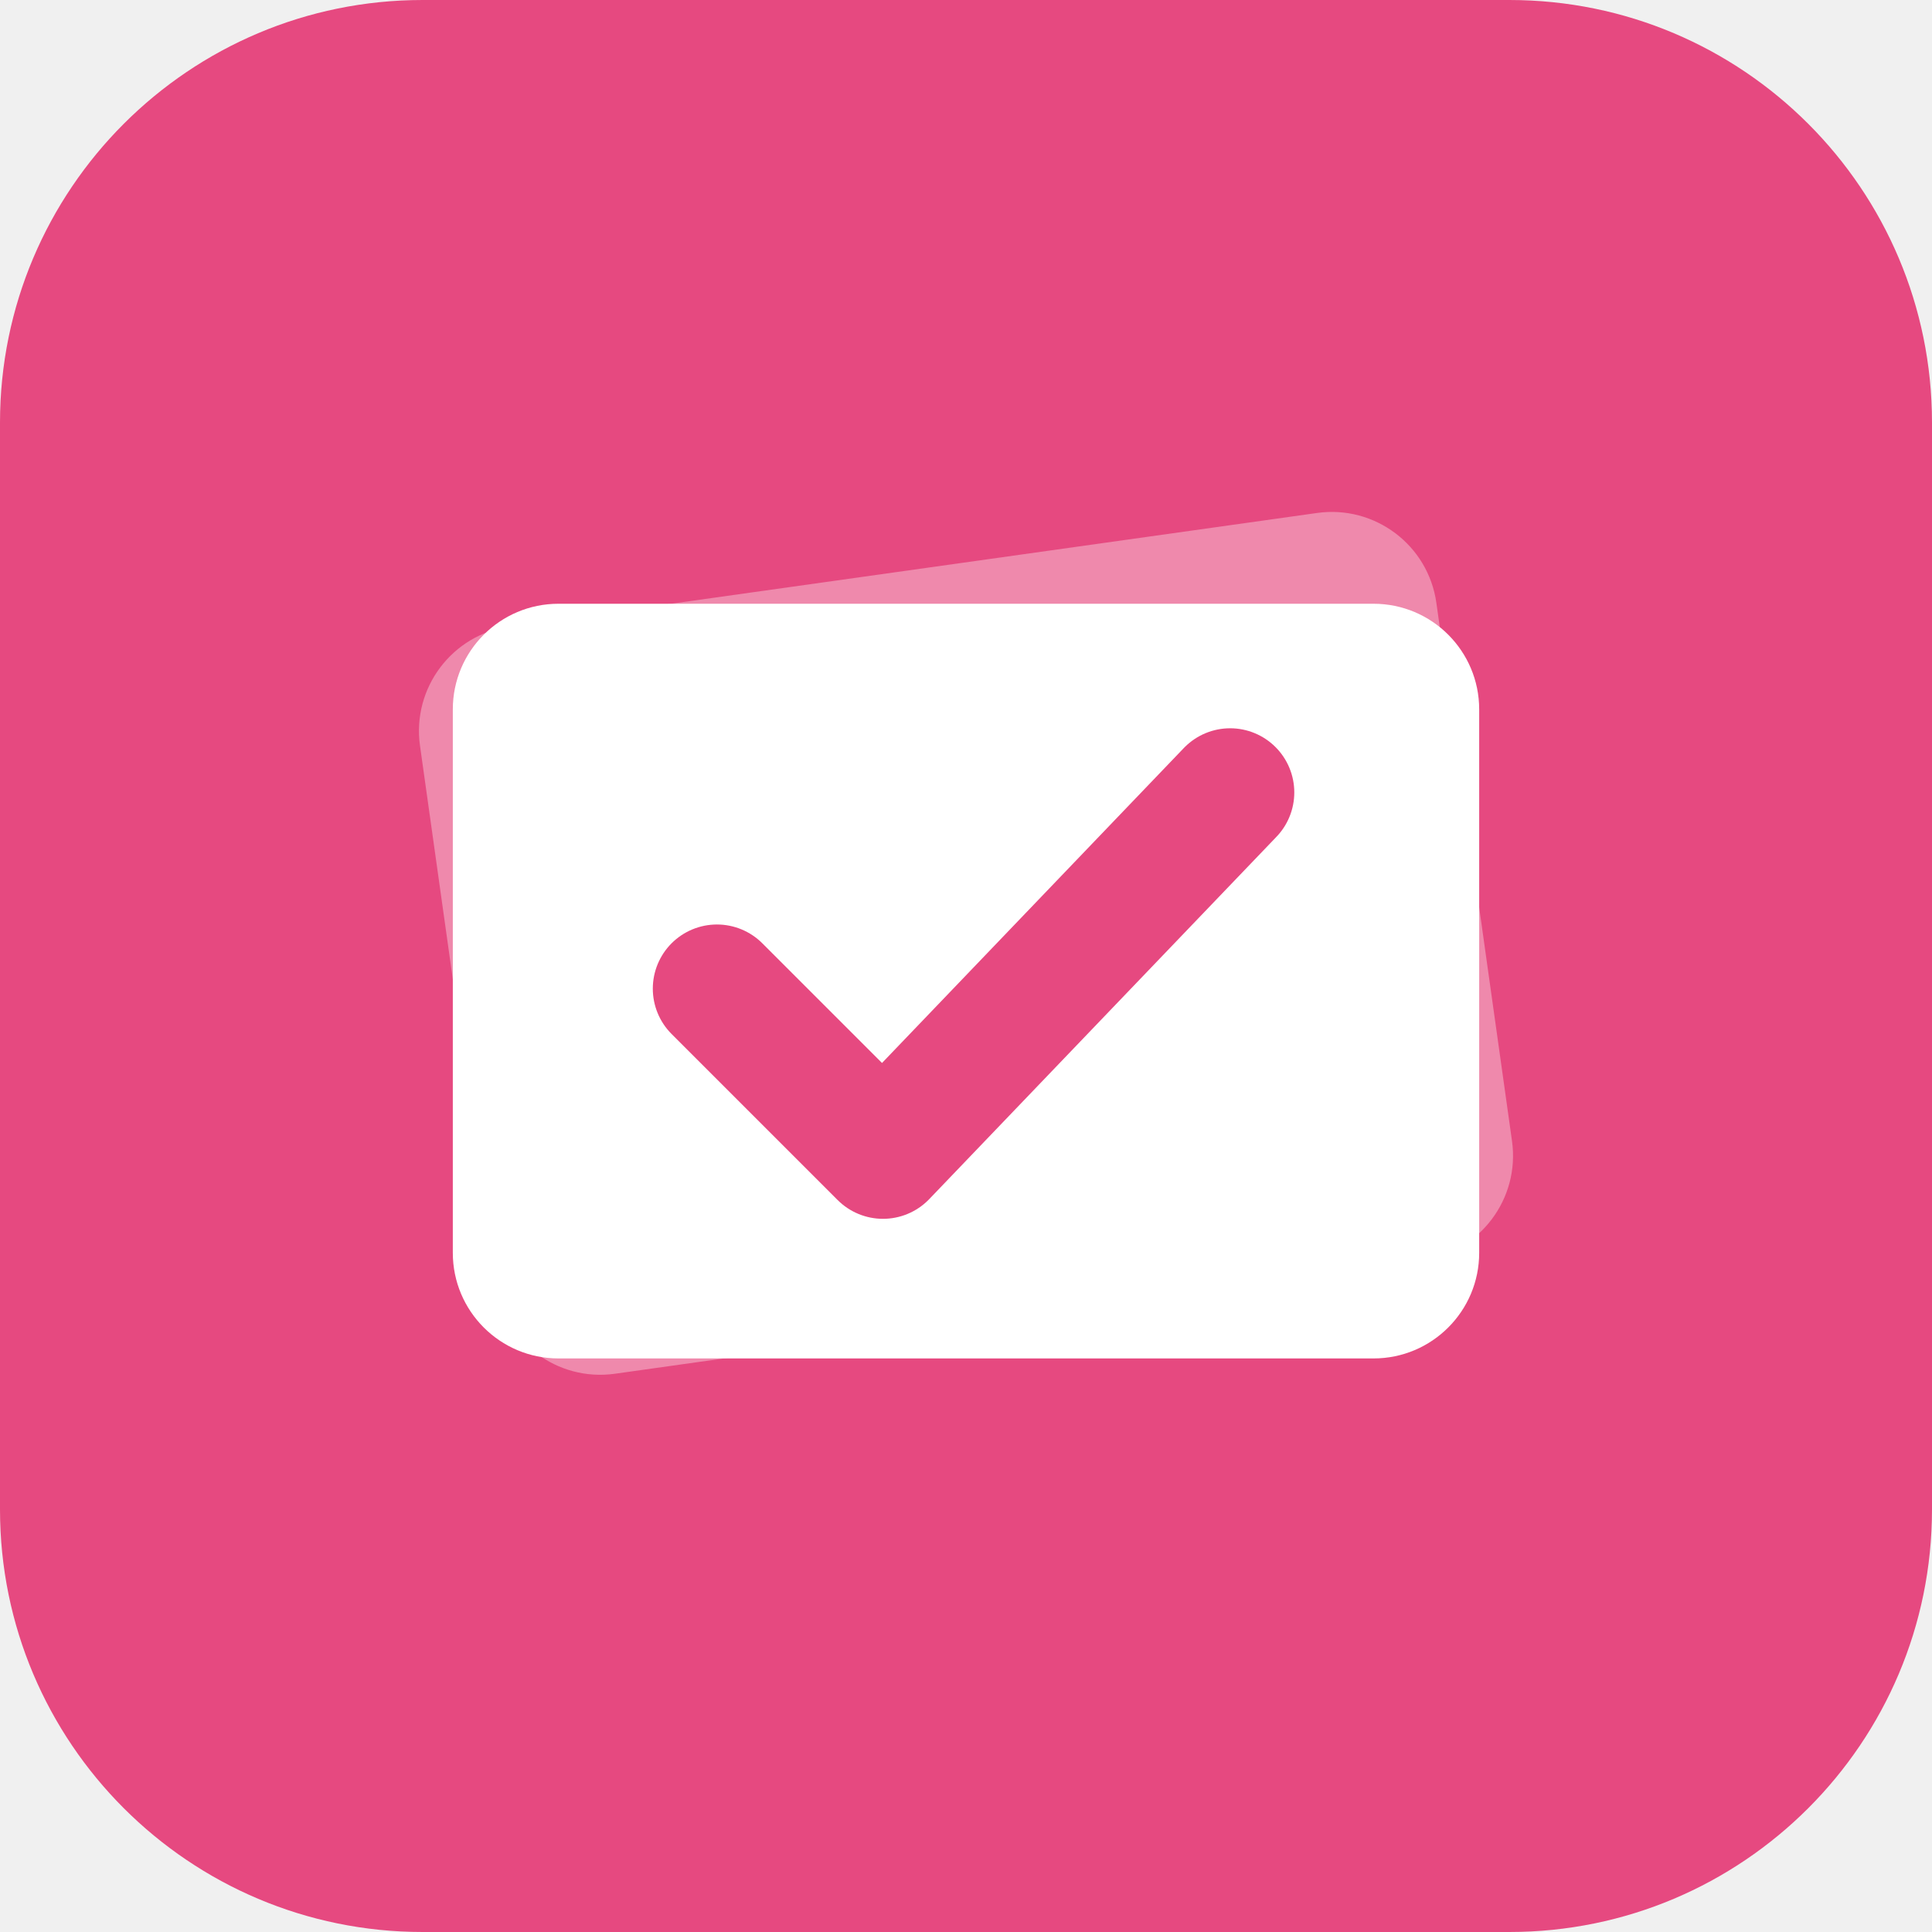
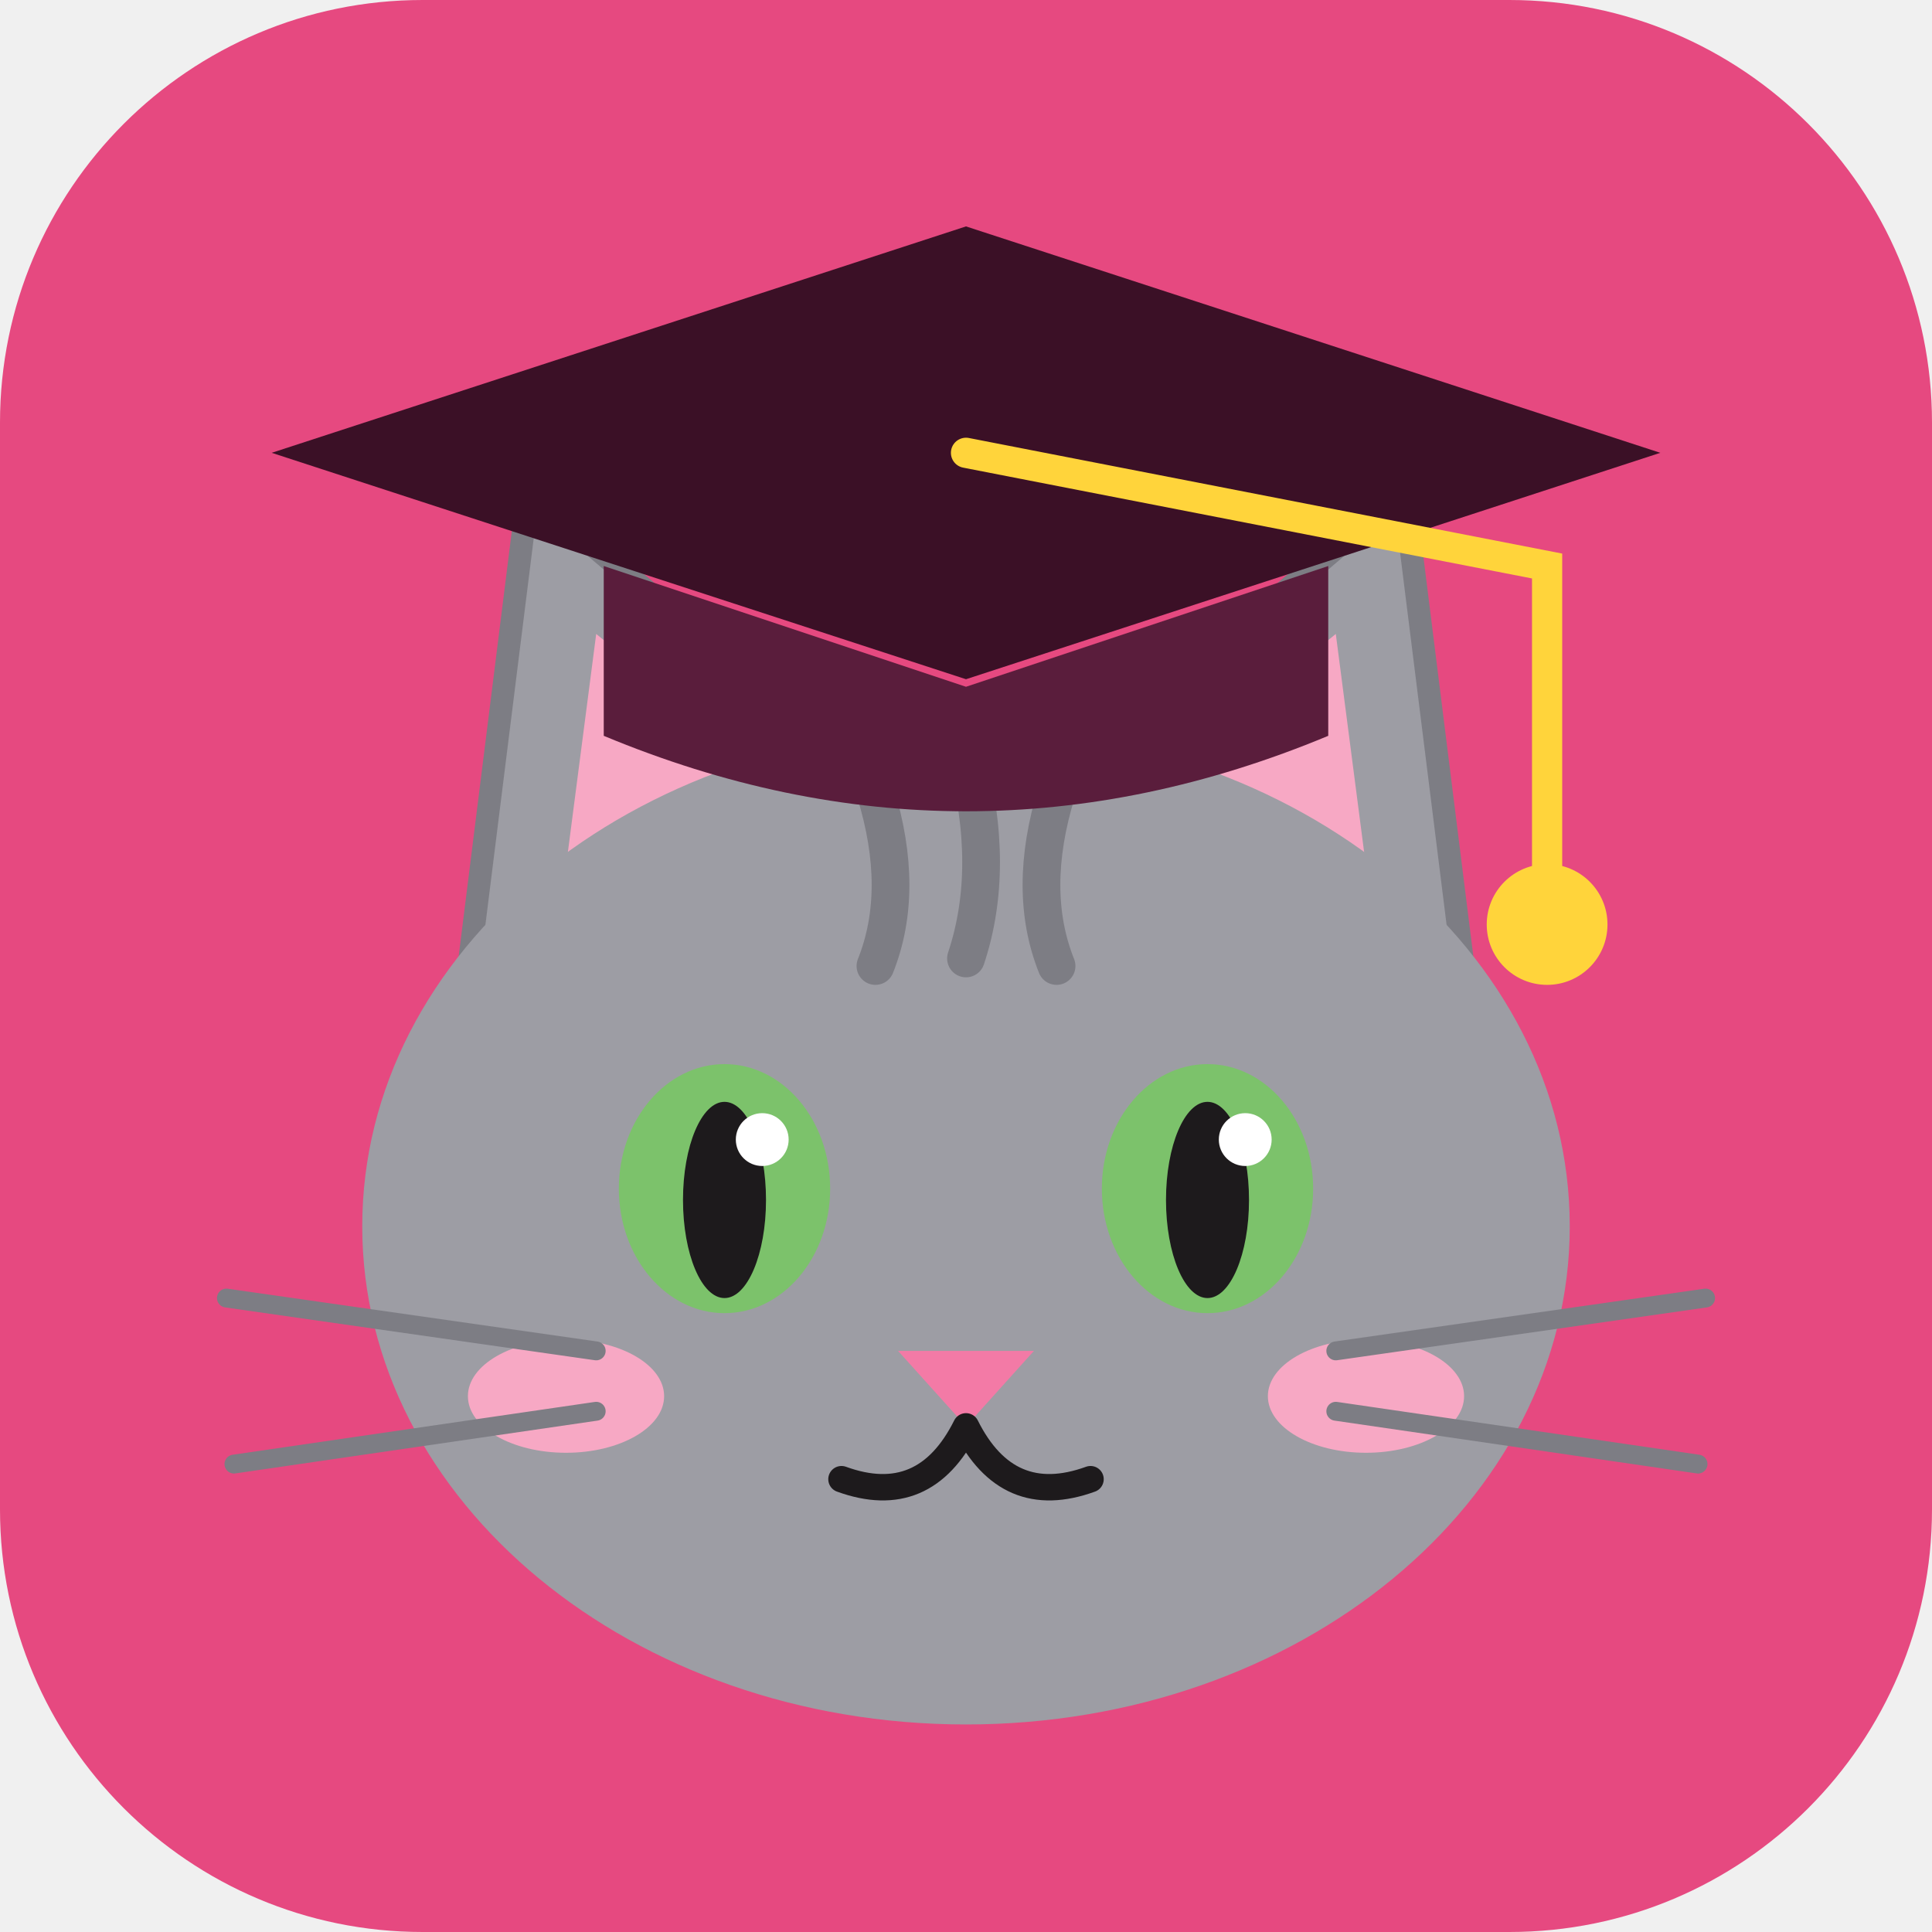
<svg xmlns="http://www.w3.org/2000/svg" viewBox="0 0 512 512">
  <rect width="512" height="512" rx="112" fill="#e64980" />
-   <rect x="120" y="150" width="272" height="200" rx="28" fill="#fff" opacity="0.35" transform="rotate(-8 256 250)" />
-   <rect x="120" y="160" width="272" height="200" rx="28" fill="#fff" />
-   <path d="M190 262l44 44 92-96" fill="none" stroke="#e64980" stroke-width="34" stroke-linecap="round" stroke-linejoin="round" />
+   <g transform="translate(0 40)">
+     <path d="M120 250 L140 90 L240 175 Z M392 250 L372 90 L272 175 Z" fill="#9d9da4" stroke="#7d7d84" stroke-width="6" stroke-linejoin="round" />
+     <path d="M148 205 L158 128 L212 172 Z M364 205 L354 128 L300 172 Z" fill="#f7a8c4" />
+     <ellipse cx="256" cy="285" rx="160" ry="132" fill="#9d9da4" />
+     <path d="M232 170 q8 26 0 46 M256 160 q8 30 0 54 M280 170 q-8 26 0 46" stroke="#7d7d84" stroke-width="10" fill="none" stroke-linecap="round" />
+     <ellipse cx="192" cy="275" rx="28" ry="33" fill="#7cc26b" />
+     <ellipse cx="320" cy="275" rx="28" ry="33" fill="#7cc26b" />
+     <ellipse cx="192" cy="278" rx="11" ry="26" fill="#1d1a1c" />
+     <ellipse cx="320" cy="278" rx="11" ry="26" fill="#1d1a1c" />
+     <circle cx="202" cy="262" r="7" fill="#fff" />
+     <circle cx="330" cy="262" r="7" fill="#fff" />
+     <path d="M238 318 h36 l-18 20 Z" fill="#f37aa6" />
+     <path d="M256 338 q-11 22 -33 14 M256 338 q11 22 33 14" stroke="#1d1a1c" stroke-width="7" fill="none" stroke-linecap="round" />
+     <ellipse cx="150" cy="330" rx="26" ry="15" fill="#f7a8c4" />
+     <ellipse cx="362" cy="330" rx="26" ry="15" fill="#f7a8c4" />
+     <path d="M158 318 L60 304 M158 334 L62 348 M354 318 L452 304 M354 334 L450 348" stroke="#7d7d84" stroke-width="5" stroke-linecap="round" />
+   </g>
+   <path d="M256 60 L440 120 L256 180 L72 120 Z" fill="#3b1026" />
+   <path d="M160 150 L160 195 Q256 235 352 195 L352 150 L256 182 Z" fill="#5a1d3c" />
+   <path d="M256 120 L410 150 L410 235" stroke="#ffd43b" stroke-width="8" fill="none" stroke-linecap="round" />
+   <circle cx="410" cy="245" r="16" fill="#ffd43b" />
</svg>
